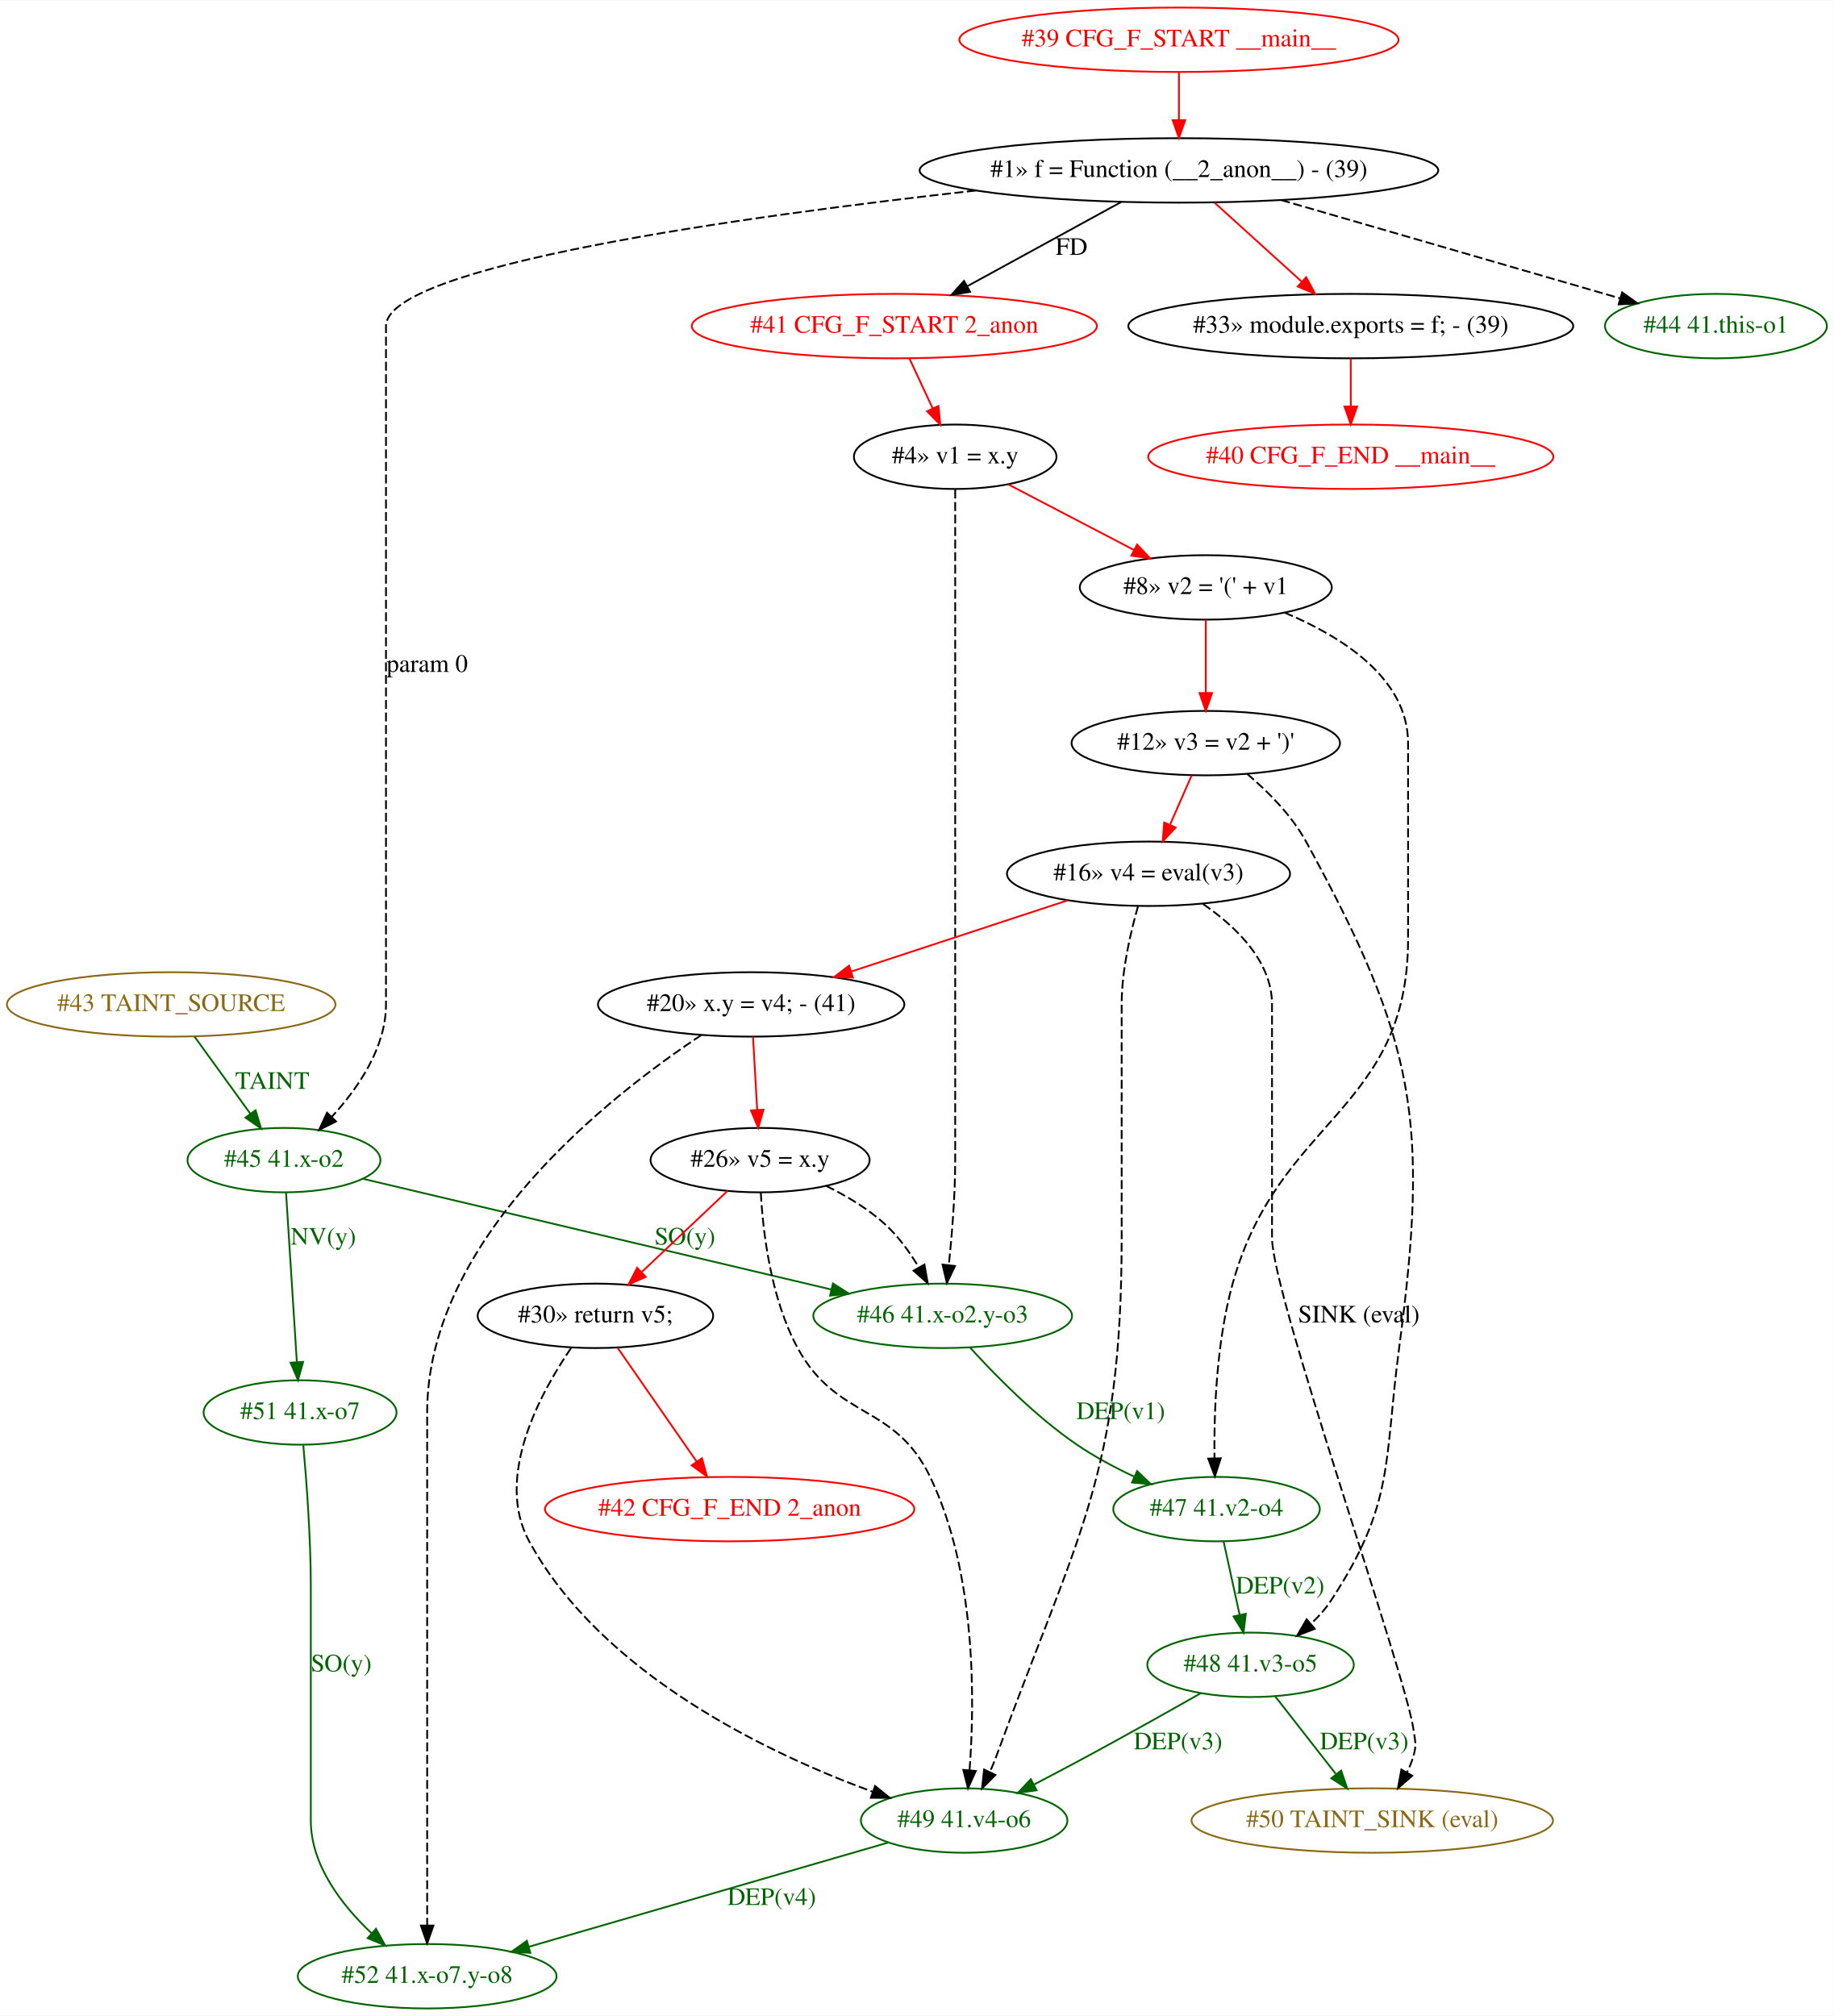
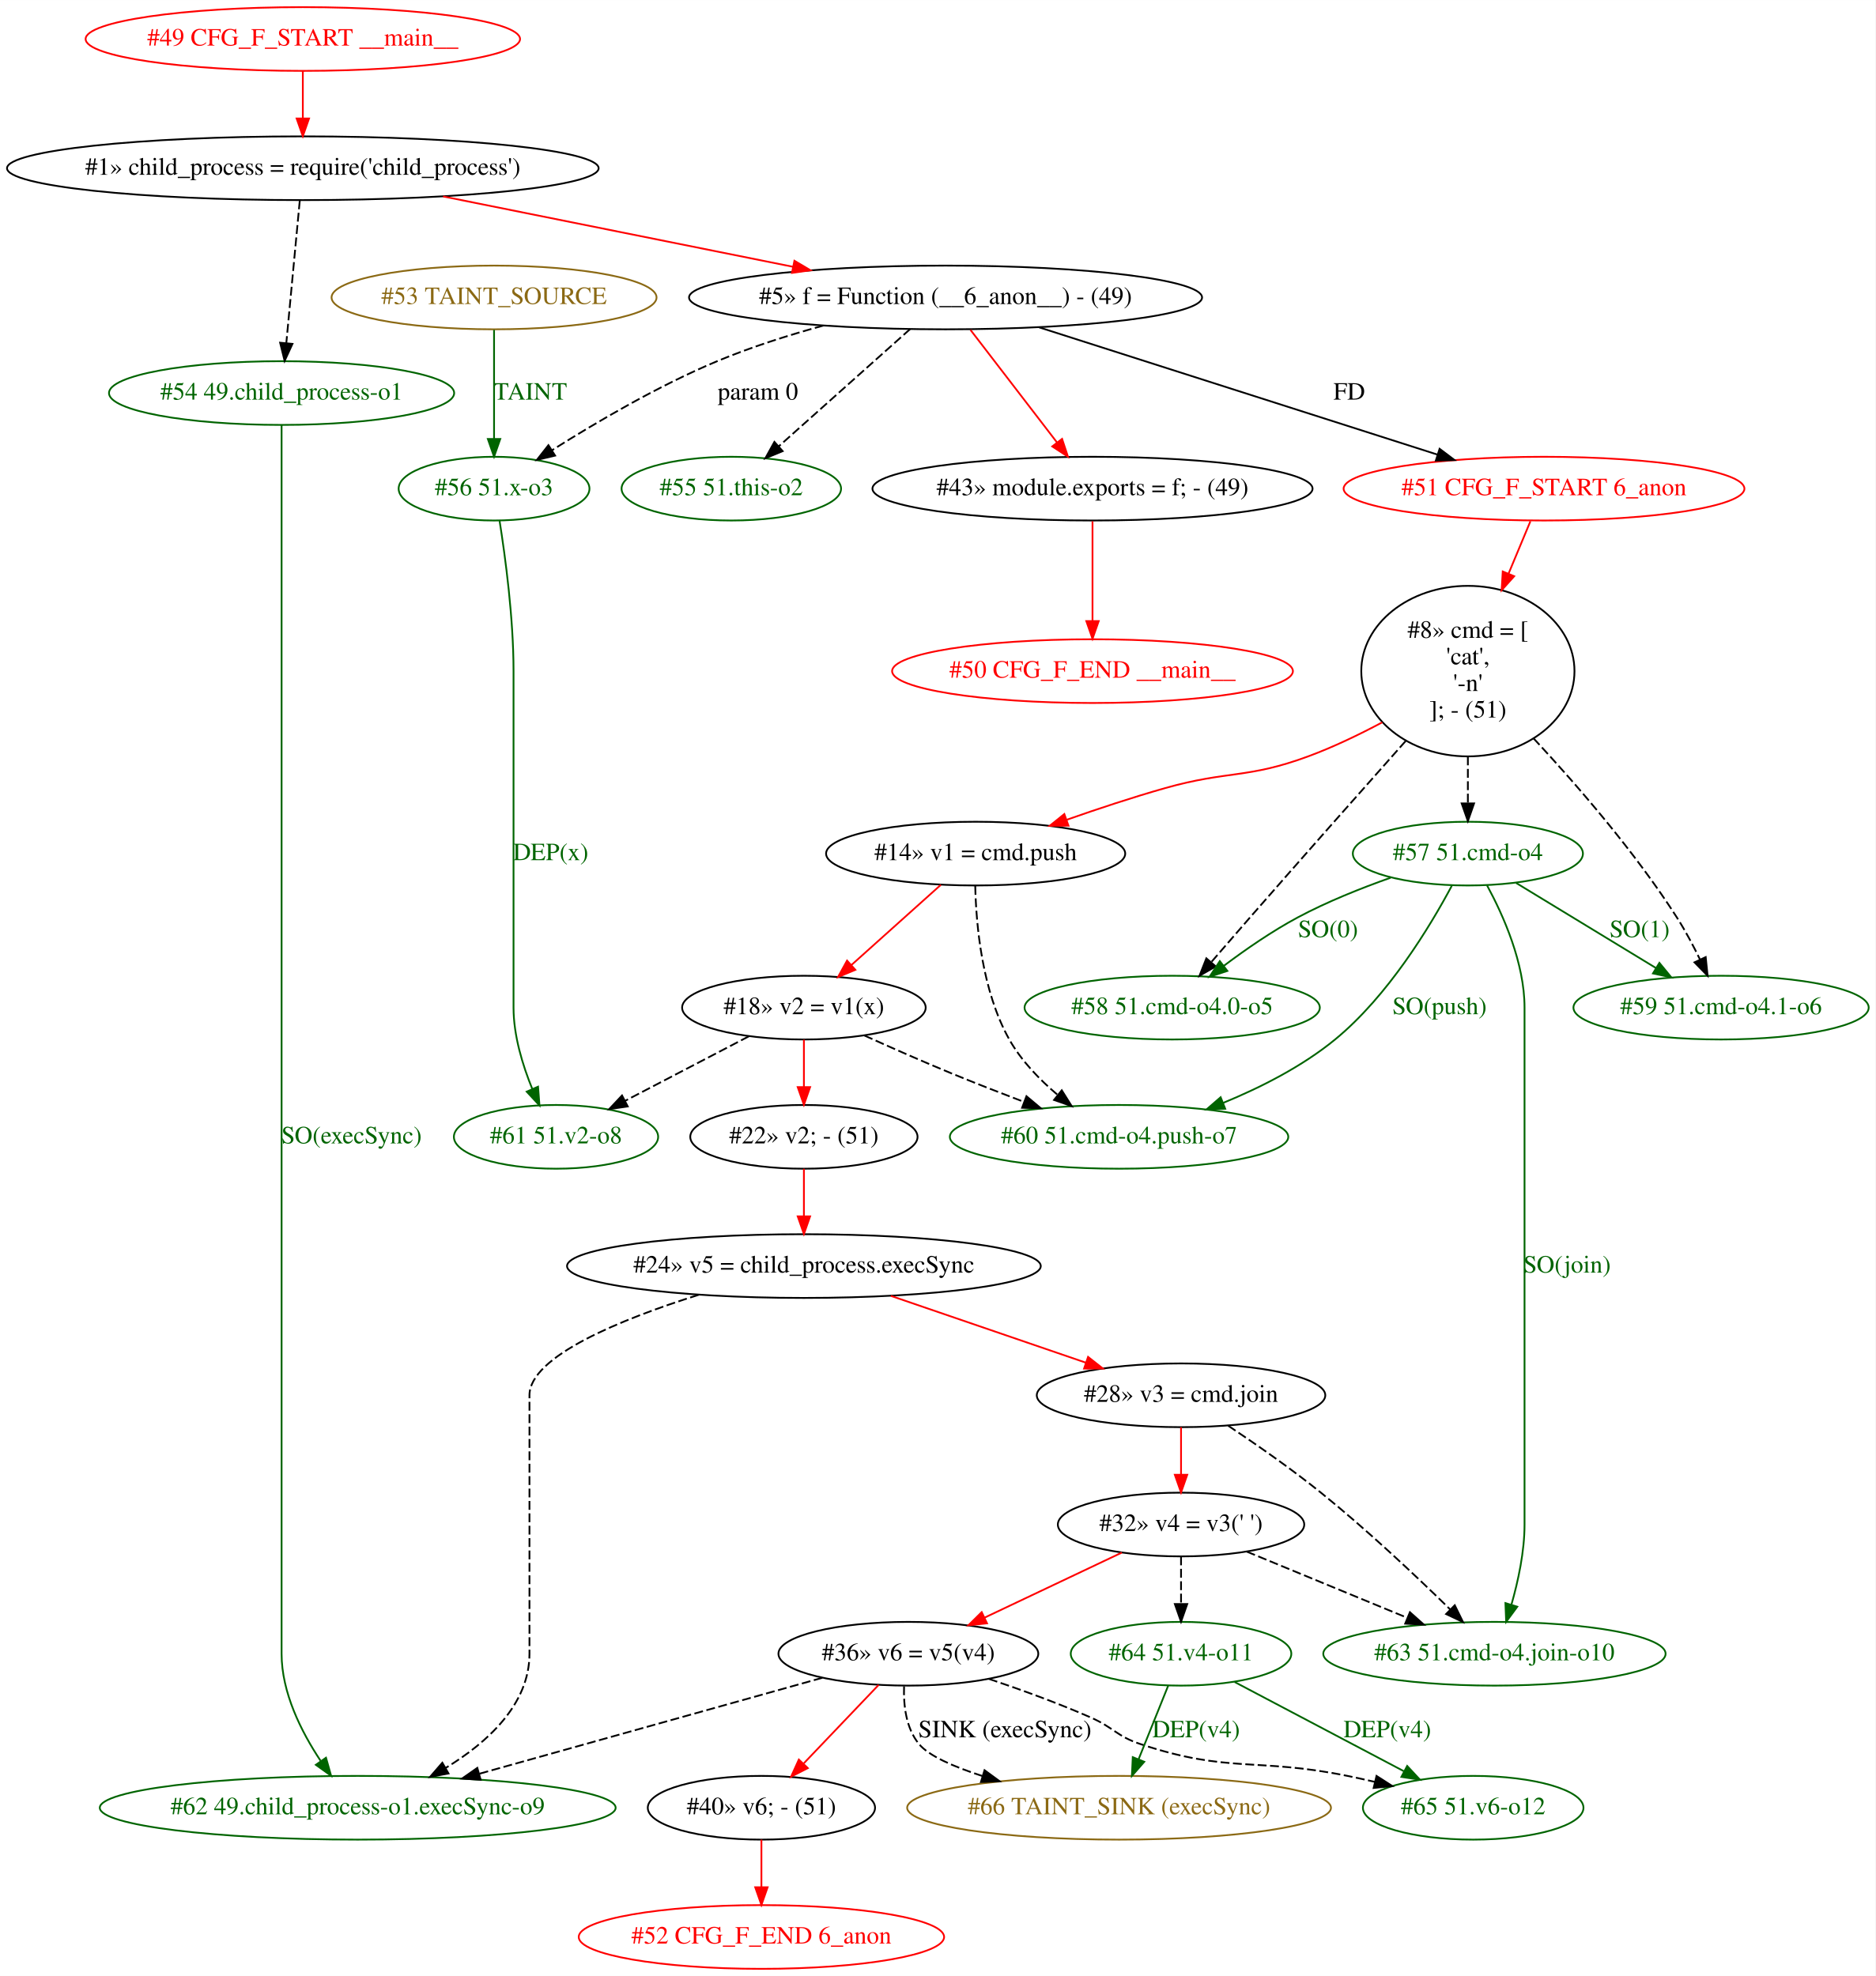
- <svg xmlns="http://www.w3.org/2000/svg" width="1024pt" height="1126pt" viewBox="0.00 0.00 1024.39 1126.00">
-   <g id="graph0" class="graph" transform="scale(1 1) rotate(0) translate(4 1122)">
-     <polygon fill="#ffffff" stroke="transparent" points="-4,4 -4,-1122 1020.386,-1122 1020.386,4 -4,4" />
+ <svg xmlns="http://www.w3.org/2000/svg" width="1059pt" height="1116pt" viewBox="0.00 0.00 1059.23 1116.17">
+   <g id="graph0" class="graph" transform="scale(1 1) rotate(0) translate(4 1112.167)">
+     <polygon fill="#ffffff" stroke="transparent" points="-4,4 -4,-1112.167 1055.228,-1112.167 1055.228,4 -4,4" />
    <g id="node1" class="node">
-       <ellipse fill="none" stroke="#ff0000" cx="654.642" cy="-1100" rx="122.678" ry="18" />
-       <text text-anchor="middle" x="654.642" y="-1096.3" font-family="Times,serif" font-size="14.00" fill="#ff0000">#39 CFG_F_START __main__</text>
+       <ellipse fill="none" stroke="#ff0000" cx="167.035" cy="-1090.167" rx="122.678" ry="18" />
+       <text text-anchor="middle" x="167.035" y="-1086.466" font-family="Times,serif" font-size="14.00" fill="#ff0000">#49 CFG_F_START __main__</text>
    </g>
    <g id="node2" class="node">
-       <ellipse fill="none" stroke="#000000" cx="654.642" cy="-1027" rx="144.874" ry="18" />
-       <text text-anchor="middle" x="654.642" y="-1023.3" font-family="Times,serif" font-size="14.00" fill="#000000">#1» f = Function (__2_anon__) - (39)</text>
+       <ellipse fill="none" stroke="#000000" cx="167.035" cy="-1017.167" rx="167.07" ry="18" />
+       <text text-anchor="middle" x="167.035" y="-1013.466" font-family="Times,serif" font-size="14.00" fill="#000000">#1» child_process = require('child_process')</text>
    </g>
    <g id="edge1" class="edge">
-       <path fill="none" stroke="#ff0000" d="M654.642,-1081.955C654.642,-1073.883 654.642,-1064.176 654.642,-1055.182" />
-       <polygon fill="#ff0000" stroke="#ff0000" points="658.142,-1055.09 654.642,-1045.09 651.142,-1055.09 658.142,-1055.09" />
+       <path fill="none" stroke="#ff0000" d="M167.035,-1072.122C167.035,-1064.049 167.035,-1054.343 167.035,-1045.348" />
+       <polygon fill="#ff0000" stroke="#ff0000" points="170.535,-1045.257 167.035,-1035.257 163.535,-1045.257 170.535,-1045.257" />
+     </g>
+     <g id="node7" class="node">
+       <ellipse fill="none" stroke="#000000" cx="530.035" cy="-944.167" rx="144.874" ry="18" />
+       <text text-anchor="middle" x="530.035" y="-940.466" font-family="Times,serif" font-size="14.00" fill="#000000">#5» f = Function (__6_anon__) - (49)</text>
+     </g>
+     <g id="edge4" class="edge">
+       <path fill="none" stroke="#ff0000" d="M246.249,-1001.237C304.642,-989.494 384.009,-973.533 443.963,-961.476" />
+       <polygon fill="#ff0000" stroke="#ff0000" points="444.675,-964.903 453.789,-959.5 443.295,-958.04 444.675,-964.903" />
+     </g>
+     <g id="node8" class="node">
+       <ellipse fill="none" stroke="#006400" cx="155.035" cy="-890.167" rx="97.483" ry="18" />
+       <text text-anchor="middle" x="155.035" y="-886.466" font-family="Times,serif" font-size="14.00" fill="#006400">#54 49.child_process-o1</text>
+     </g>
+     <g id="edge5" class="edge">
+       <path fill="none" stroke="#000000" stroke-dasharray="5,2" d="M165.316,-998.971C163.329,-977.94 160.035,-943.076 157.711,-918.49" />
+       <polygon fill="#000000" stroke="#000000" points="161.177,-917.955 156.751,-908.329 154.208,-918.614 161.177,-917.955" />
    </g>
    <g id="node3" class="node">
-       <ellipse fill="none" stroke="#ff0000" cx="495.642" cy="-940" rx="113.18" ry="18" />
-       <text text-anchor="middle" x="495.642" y="-936.3" font-family="Times,serif" font-size="14.00" fill="#ff0000">#41 CFG_F_START 2_anon</text>
-     </g>
-     <g id="edge4" class="edge">
-       <path fill="none" stroke="#000000" d="M622.466,-1009.394C597.708,-995.848 563.324,-977.034 536.602,-962.412" />
-       <polygon fill="#000000" stroke="#000000" points="537.951,-959.161 527.498,-957.431 534.591,-965.302 537.951,-959.161" />
-       <text text-anchor="middle" x="594.642" y="-979.8" font-family="Times,serif" font-size="14.00" fill="#000000">FD</text>
+       <ellipse fill="none" stroke="#ff0000" cx="868.035" cy="-836.167" rx="113.18" ry="18" />
+       <text text-anchor="middle" x="868.035" y="-832.466" font-family="Times,serif" font-size="14.00" fill="#ff0000">#51 CFG_F_START 6_anon</text>
+     </g>
+     <g id="node4" class="node">
+       <ellipse fill="none" stroke="#000000" cx="825.035" cy="-733.083" rx="60.208" ry="48.167" />
+       <text text-anchor="middle" x="825.035" y="-751.883" font-family="Times,serif" font-size="14.00" fill="#000000">#8» cmd = [</text>
+       <text text-anchor="middle" x="825.035" y="-736.883" font-family="Times,serif" font-size="14.00" fill="#000000">    'cat',</text>
+       <text text-anchor="middle" x="825.035" y="-721.883" font-family="Times,serif" font-size="14.00" fill="#000000">    '-n'</text>
+       <text text-anchor="middle" x="825.035" y="-706.883" font-family="Times,serif" font-size="14.00" fill="#000000">]; - (51)</text>
+     </g>
+     <g id="edge2" class="edge">
+       <path fill="none" stroke="#ff0000" d="M860.348,-817.737C856.835,-809.317 852.47,-798.851 848.019,-788.182" />
+       <polygon fill="#ff0000" stroke="#ff0000" points="851.185,-786.681 844.105,-778.799 844.725,-789.376 851.185,-786.681" />
+     </g>
+     <g id="node9" class="node">
+       <ellipse fill="none" stroke="#000000" cx="547.035" cy="-630" rx="84.485" ry="18" />
+       <text text-anchor="middle" x="547.035" y="-626.3" font-family="Times,serif" font-size="14.00" fill="#000000">#14» v1 = cmd.push</text>
+     </g>
+     <g id="edge6" class="edge">
+       <path fill="none" stroke="#ff0000" d="M776.644,-704.132C763.476,-697.121 748.99,-690.168 735.035,-685 700.452,-672.193 689.52,-677.042 654.035,-667 635.684,-661.806 615.872,-655.234 598.343,-649.075" />
+       <polygon fill="#ff0000" stroke="#ff0000" points="599.458,-645.757 588.864,-645.707 597.115,-652.353 599.458,-645.757" />
+     </g>
+     <g id="node10" class="node">
+       <ellipse fill="none" stroke="#006400" cx="825.035" cy="-630" rx="64.989" ry="18" />
+       <text text-anchor="middle" x="825.035" y="-626.3" font-family="Times,serif" font-size="14.00" fill="#006400">#57 51.cmd-o4</text>
+     </g>
+     <g id="edge7" class="edge">
+       <path fill="none" stroke="#000000" stroke-dasharray="5,2" d="M825.035,-684.862C825.035,-675.826 825.035,-666.654 825.035,-658.462" />
+       <polygon fill="#000000" stroke="#000000" points="828.535,-658.351 825.035,-648.351 821.535,-658.351 828.535,-658.351" />
+     </g>
+     <g id="node11" class="node">
+       <ellipse fill="none" stroke="#006400" cx="658.035" cy="-543" rx="83.386" ry="18" />
+       <text text-anchor="middle" x="658.035" y="-539.3" font-family="Times,serif" font-size="14.00" fill="#006400">#58 51.cmd-o4.0-o5</text>
+     </g>
+     <g id="edge8" class="edge">
+       <path fill="none" stroke="#000000" stroke-dasharray="5,2" d="M789.914,-693.63C765.24,-665.849 731.511,-627.745 702.035,-594 694.881,-585.809 687.117,-576.839 680.132,-568.737" />
+       <polygon fill="#000000" stroke="#000000" points="682.635,-566.279 673.457,-560.984 677.33,-570.846 682.635,-566.279" />
+     </g>
+     <g id="node12" class="node">
+       <ellipse fill="none" stroke="#006400" cx="968.035" cy="-543" rx="83.386" ry="18" />
+       <text text-anchor="middle" x="968.035" y="-539.3" font-family="Times,serif" font-size="14.00" fill="#006400">#59 51.cmd-o4.1-o6</text>
+     </g>
+     <g id="edge9" class="edge">
+       <path fill="none" stroke="#000000" stroke-dasharray="5,2" d="M862.111,-695.128C887.015,-668.337 919.463,-630.796 943.035,-594 947.8,-586.562 952.291,-578.085 956.117,-570.207" />
+       <polygon fill="#000000" stroke="#000000" points="959.355,-571.544 960.427,-561.004 953.016,-568.576 959.355,-571.544" />
+     </g>
+     <g id="node5" class="node">
+       <ellipse fill="none" stroke="#8b6914" cx="275.035" cy="-944.167" rx="91.784" ry="18" />
+       <text text-anchor="middle" x="275.035" y="-940.466" font-family="Times,serif" font-size="14.00" fill="#8b6914">#53 TAINT_SOURCE</text>
    </g>
    <g id="node6" class="node">
-       <ellipse fill="none" stroke="#006400" cx="154.642" cy="-474" rx="53.891" ry="18" />
-       <text text-anchor="middle" x="154.642" y="-470.3" font-family="Times,serif" font-size="14.00" fill="#006400">#45 41.x-o2</text>
-     </g>
-     <g id="edge7" class="edge">
-       <path fill="none" stroke="#000000" stroke-dasharray="5,2" d="M541.134,-1015.741C409.879,-1001.149 211.642,-973.556 211.642,-940 211.642,-940 211.642,-940 211.642,-561 211.642,-536.947 196.21,-514.371 181.405,-498.246" />
-       <polygon fill="#000000" stroke="#000000" points="183.731,-495.617 174.258,-490.871 178.703,-500.488 183.731,-495.617" />
-       <text text-anchor="middle" x="234.642" y="-746.8" font-family="Times,serif" font-size="14.00" fill="#000000">param 0</text>
-     </g>
-     <g id="node7" class="node">
-       <ellipse fill="none" stroke="#000000" cx="750.642" cy="-940" rx="124.278" ry="18" />
-       <text text-anchor="middle" x="750.642" y="-936.3" font-family="Times,serif" font-size="14.00" fill="#000000">#33» module.exports = f; - (39)</text>
-     </g>
-     <g id="edge5" class="edge">
-       <path fill="none" stroke="#ff0000" d="M674.533,-1008.973C688.563,-996.259 707.541,-979.06 723.035,-965.018" />
-       <polygon fill="#ff0000" stroke="#ff0000" points="725.716,-967.312 730.776,-958.003 721.016,-962.125 725.716,-967.312" />
-     </g>
-     <g id="node8" class="node">
-       <ellipse fill="none" stroke="#006400" cx="954.642" cy="-940" rx="61.99" ry="18" />
-       <text text-anchor="middle" x="954.642" y="-936.3" font-family="Times,serif" font-size="14.00" fill="#006400">#44 41.this-o1</text>
-     </g>
-     <g id="edge6" class="edge">
-       <path fill="none" stroke="#000000" stroke-dasharray="5,2" d="M711.776,-1010.431C766.35,-994.605 847.965,-970.936 901.257,-955.482" />
-       <polygon fill="#000000" stroke="#000000" points="902.236,-958.842 910.865,-952.695 900.286,-952.119 902.236,-958.842" />
-     </g>
-     <g id="node4" class="node">
-       <ellipse fill="none" stroke="#000000" cx="529.642" cy="-867" rx="56.59" ry="18" />
-       <text text-anchor="middle" x="529.642" y="-863.3" font-family="Times,serif" font-size="14.00" fill="#000000">#4» v1 = x.y</text>
-     </g>
-     <g id="edge2" class="edge">
-       <path fill="none" stroke="#ff0000" d="M504.046,-921.955C507.958,-913.557 512.693,-903.39 517.022,-894.096" />
-       <polygon fill="#ff0000" stroke="#ff0000" points="520.285,-895.38 521.334,-884.837 513.939,-892.425 520.285,-895.38" />
-     </g>
-     <g id="node9" class="node">
-       <ellipse fill="none" stroke="#000000" cx="669.642" cy="-794" rx="70.388" ry="18" />
-       <text text-anchor="middle" x="669.642" y="-790.3" font-family="Times,serif" font-size="14.00" fill="#000000">#8» v2 = '(' + v1</text>
-     </g>
-     <g id="edge8" class="edge">
-       <path fill="none" stroke="#ff0000" d="M559.332,-851.519C579.79,-840.851 607.217,-826.55 629.604,-814.877" />
-       <polygon fill="#ff0000" stroke="#ff0000" points="631.29,-817.945 638.539,-810.218 628.053,-811.738 631.29,-817.945" />
-     </g>
-     <g id="node10" class="node">
-       <ellipse fill="none" stroke="#006400" cx="522.642" cy="-387" rx="72.287" ry="18" />
-       <text text-anchor="middle" x="522.642" y="-383.3" font-family="Times,serif" font-size="14.00" fill="#006400">#46 41.x-o2.y-o3</text>
-     </g>
-     <g id="edge9" class="edge">
-       <path fill="none" stroke="#000000" stroke-dasharray="5,2" d="M529.642,-848.7C529.642,-833.935 529.642,-812.63 529.642,-794 529.642,-794 529.642,-794 529.642,-474 529.642,-454.485 527.87,-432.586 526.11,-415.641" />
-       <polygon fill="#000000" stroke="#000000" points="529.544,-414.854 524.973,-405.296 522.586,-415.619 529.544,-414.854" />
-     </g>
-     <g id="node5" class="node">
-       <ellipse fill="none" stroke="#8b6914" cx="91.642" cy="-561" rx="91.784" ry="18" />
-       <text text-anchor="middle" x="91.642" y="-557.3" font-family="Times,serif" font-size="14.00" fill="#8b6914">#43 TAINT_SOURCE</text>
+       <ellipse fill="none" stroke="#006400" cx="275.035" cy="-836.167" rx="53.891" ry="18" />
+       <text text-anchor="middle" x="275.035" y="-832.466" font-family="Times,serif" font-size="14.00" fill="#006400">#56 51.x-o3</text>
    </g>
    <g id="edge3" class="edge">
-       <path fill="none" stroke="#006400" d="M104.695,-542.973C113.709,-530.526 125.834,-513.782 135.88,-499.909" />
-       <polygon fill="#006400" stroke="#006400" points="138.79,-501.858 141.821,-491.706 133.121,-497.752 138.79,-501.858" />
-       <text text-anchor="middle" x="148.142" y="-513.8" font-family="Times,serif" font-size="14.00" fill="#006400">TAINT</text>
+       <path fill="none" stroke="#006400" d="M275.035,-925.846C275.035,-908.987 275.035,-883.732 275.035,-864.313" />
+       <polygon fill="#006400" stroke="#006400" points="278.535,-864.217 275.035,-854.217 271.535,-864.217 278.535,-864.217" />
+       <text text-anchor="middle" x="295.535" y="-886.466" font-family="Times,serif" font-size="14.00" fill="#006400">TAINT</text>
+     </g>
+     <g id="node13" class="node">
+       <ellipse fill="none" stroke="#006400" cx="310.035" cy="-470" rx="57.69" ry="18" />
+       <text text-anchor="middle" x="310.035" y="-466.3" font-family="Times,serif" font-size="14.00" fill="#006400">#61 51.v2-o8</text>
    </g>
    <g id="edge10" class="edge">
-       <path fill="none" stroke="#006400" d="M198.666,-463.592C263.714,-448.214 385.803,-419.351 460.113,-401.783" />
-       <polygon fill="#006400" stroke="#006400" points="461.343,-405.088 470.27,-399.381 459.733,-398.276 461.343,-405.088" />
-       <text text-anchor="middle" x="378.642" y="-426.8" font-family="Times,serif" font-size="14.00" fill="#006400">SO(y)</text>
-     </g>
-     <g id="node11" class="node">
-       <ellipse fill="none" stroke="#006400" cx="163.642" cy="-333" rx="53.891" ry="18" />
-       <text text-anchor="middle" x="163.642" y="-329.3" font-family="Times,serif" font-size="14.00" fill="#006400">#51 41.x-o7</text>
+       <path fill="none" stroke="#006400" d="M278.158,-817.981C281.41,-797.434 286.035,-762.96 286.035,-733.083 286.035,-733.083 286.035,-733.083 286.035,-543 286.035,-527.219 291.159,-510.436 296.672,-496.946" />
+       <polygon fill="#006400" stroke="#006400" points="299.886,-498.331 300.687,-487.767 293.473,-495.526 299.886,-498.331" />
+       <text text-anchor="middle" x="307.035" y="-626.3" font-family="Times,serif" font-size="14.00" fill="#006400">DEP(x)</text>
    </g>
    <g id="edge11" class="edge">
-       <path fill="none" stroke="#006400" d="M155.8,-455.855C157.332,-431.849 160.049,-389.286 161.848,-361.103" />
-       <polygon fill="#006400" stroke="#006400" points="165.344,-361.278 162.488,-351.075 158.358,-360.832 165.344,-361.278" />
-       <text text-anchor="middle" x="176.642" y="-426.8" font-family="Times,serif" font-size="14.00" fill="#006400">NV(y)</text>
-     </g>
-     <g id="node12" class="node">
-       <ellipse fill="none" stroke="#ff0000" cx="750.642" cy="-867" rx="113.18" ry="18" />
-       <text text-anchor="middle" x="750.642" y="-863.3" font-family="Times,serif" font-size="14.00" fill="#ff0000">#40 CFG_F_END __main__</text>
+       <path fill="none" stroke="#000000" d="M582.848,-927.292C643.864,-907.795 744.044,-875.785 807.976,-855.357" />
+       <polygon fill="#000000" stroke="#000000" points="809.064,-858.684 817.524,-852.306 806.934,-852.016 809.064,-858.684" />
+       <text text-anchor="middle" x="758.035" y="-886.466" font-family="Times,serif" font-size="14.00" fill="#000000">FD</text>
+     </g>
+     <g id="edge14" class="edge">
+       <path fill="none" stroke="#000000" stroke-dasharray="5,2" d="M461.013,-928.284C441.3,-922.847 420.023,-916.097 401.035,-908.167 367.906,-894.33 332.618,-873.588 307.84,-857.916" />
+       <polygon fill="#000000" stroke="#000000" points="309.519,-854.835 299.21,-852.394 305.746,-860.732 309.519,-854.835" />
+       <text text-anchor="middle" x="424.035" y="-886.466" font-family="Times,serif" font-size="14.00" fill="#000000">param 0</text>
+     </g>
+     <g id="node14" class="node">
+       <ellipse fill="none" stroke="#000000" cx="613.035" cy="-836.167" rx="124.278" ry="18" />
+       <text text-anchor="middle" x="613.035" y="-832.466" font-family="Times,serif" font-size="14.00" fill="#000000">#43» module.exports = f; - (49)</text>
    </g>
    <g id="edge12" class="edge">
-       <path fill="none" stroke="#ff0000" d="M750.642,-921.955C750.642,-913.883 750.642,-904.176 750.642,-895.182" />
-       <polygon fill="#ff0000" stroke="#ff0000" points="754.142,-895.09 750.642,-885.09 747.142,-895.09 754.142,-895.09" />
-     </g>
-     <g id="node13" class="node">
-       <ellipse fill="none" stroke="#000000" cx="669.642" cy="-707" rx="74.987" ry="18" />
-       <text text-anchor="middle" x="669.642" y="-703.3" font-family="Times,serif" font-size="14.00" fill="#000000">#12» v3 = v2 + ')'</text>
+       <path fill="none" stroke="#ff0000" d="M544.115,-925.846C557.551,-908.363 577.927,-881.849 593.043,-862.181" />
+       <polygon fill="#ff0000" stroke="#ff0000" points="595.845,-864.278 599.163,-854.217 590.295,-860.013 595.845,-864.278" />
+     </g>
+     <g id="node15" class="node">
+       <ellipse fill="none" stroke="#006400" cx="409.035" cy="-836.167" rx="61.99" ry="18" />
+       <text text-anchor="middle" x="409.035" y="-832.466" font-family="Times,serif" font-size="14.00" fill="#006400">#55 51.this-o2</text>
    </g>
    <g id="edge13" class="edge">
-       <path fill="none" stroke="#ff0000" d="M669.642,-775.973C669.642,-764.192 669.642,-748.561 669.642,-735.158" />
-       <polygon fill="#ff0000" stroke="#ff0000" points="673.142,-735.003 669.642,-725.003 666.142,-735.003 673.142,-735.003" />
-     </g>
-     <g id="node14" class="node">
-       <ellipse fill="none" stroke="#006400" cx="675.642" cy="-279" rx="57.69" ry="18" />
-       <text text-anchor="middle" x="675.642" y="-275.3" font-family="Times,serif" font-size="14.00" fill="#006400">#47 41.v2-o4</text>
-     </g>
-     <g id="edge14" class="edge">
-       <path fill="none" stroke="#000000" stroke-dasharray="5,2" d="M713.654,-779.909C745.383,-766.679 782.642,-743.396 782.642,-707 782.642,-707 782.642,-707 782.642,-597.5 782.642,-501.496 710.351,-497.498 684.642,-405 675.598,-372.46 674.178,-333.473 674.482,-307.571" />
-       <polygon fill="#000000" stroke="#000000" points="677.987,-307.401 674.701,-297.329 670.988,-307.252 677.987,-307.401" />
+       <path fill="none" stroke="#000000" stroke-dasharray="5,2" d="M510.055,-926.332C489.76,-908.218 458.206,-880.055 435.769,-860.028" />
+       <polygon fill="#000000" stroke="#000000" points="438.037,-857.361 428.246,-853.313 433.375,-862.583 438.037,-857.361" />
+     </g>
+     <g id="node16" class="node">
+       <ellipse fill="none" stroke="#006400" cx="198.035" cy="-91" rx="145.674" ry="18" />
+       <text text-anchor="middle" x="198.035" y="-87.3" font-family="Times,serif" font-size="14.00" fill="#006400">#62 49.child_process-o1.execSync-o9</text>
    </g>
    <g id="edge15" class="edge">
-       <path fill="none" stroke="#006400" d="M537.938,-369.279C552.203,-353.538 574.68,-330.665 597.642,-315 607.457,-308.304 618.716,-302.289 629.571,-297.18" />
-       <polygon fill="#006400" stroke="#006400" points="631.294,-300.243 638.96,-292.929 628.406,-293.866 631.294,-300.243" />
-       <text text-anchor="middle" x="622.142" y="-329.3" font-family="Times,serif" font-size="14.00" fill="#006400">DEP(v1)</text>
-     </g>
-     <g id="node15" class="node">
-       <ellipse fill="none" stroke="#006400" cx="234.642" cy="-18" rx="72.287" ry="18" />
-       <text text-anchor="middle" x="234.642" y="-14.3" font-family="Times,serif" font-size="14.00" fill="#006400">#52 41.x-o7.y-o8</text>
+       <path fill="none" stroke="#006400" d="M155.035,-872.137C155.035,-853.872 155.035,-824.805 155.035,-799.667 155.035,-799.667 155.035,-799.667 155.035,-178 155.035,-156.108 166.113,-134.026 177.023,-117.587" />
+       <polygon fill="#006400" stroke="#006400" points="180.119,-119.268 182.996,-109.071 174.388,-115.248 180.119,-119.268" />
+       <text text-anchor="middle" x="194.535" y="-466.3" font-family="Times,serif" font-size="14.00" fill="#006400">SO(execSync)</text>
+     </g>
+     <g id="node17" class="node">
+       <ellipse fill="none" stroke="#000000" cx="450.035" cy="-543" rx="68.788" ry="18" />
+       <text text-anchor="middle" x="450.035" y="-539.3" font-family="Times,serif" font-size="14.00" fill="#000000">#18» v2 = v1(x)</text>
    </g>
    <g id="edge16" class="edge">
-       <path fill="none" stroke="#006400" d="M165.442,-314.691C167.209,-295.112 169.642,-263.143 169.642,-235.5 169.642,-235.5 169.642,-235.5 169.642,-105 169.642,-80.148 186.874,-57.823 203.594,-42.012" />
-       <polygon fill="#006400" stroke="#006400" points="206.062,-44.499 211.175,-35.22 201.392,-39.285 206.062,-44.499" />
-       <text text-anchor="middle" x="186.642" y="-188.3" font-family="Times,serif" font-size="14.00" fill="#006400">SO(y)</text>
-     </g>
-     <g id="node16" class="node">
-       <ellipse fill="none" stroke="#000000" cx="637.642" cy="-634" rx="79.087" ry="18" />
-       <text text-anchor="middle" x="637.642" y="-630.3" font-family="Times,serif" font-size="14.00" fill="#000000">#16» v4 = eval(v3)</text>
+       <path fill="none" stroke="#ff0000" d="M527.406,-612.394C512.848,-599.337 492.834,-581.387 476.809,-567.014" />
+       <polygon fill="#ff0000" stroke="#ff0000" points="479.086,-564.354 469.304,-560.283 474.412,-569.565 479.086,-564.354" />
+     </g>
+     <g id="node18" class="node">
+       <ellipse fill="none" stroke="#006400" cx="628.035" cy="-470" rx="95.583" ry="18" />
+       <text text-anchor="middle" x="628.035" y="-466.3" font-family="Times,serif" font-size="14.00" fill="#006400">#60 51.cmd-o4.push-o7</text>
    </g>
    <g id="edge17" class="edge">
-       <path fill="none" stroke="#ff0000" d="M661.732,-688.955C658.078,-680.62 653.66,-670.542 649.611,-661.304" />
-       <polygon fill="#ff0000" stroke="#ff0000" points="652.792,-659.844 645.572,-652.09 646.381,-662.654 652.792,-659.844" />
-     </g>
-     <g id="node17" class="node">
-       <ellipse fill="none" stroke="#006400" cx="694.642" cy="-192" rx="57.69" ry="18" />
-       <text text-anchor="middle" x="694.642" y="-188.3" font-family="Times,serif" font-size="14.00" fill="#006400">#48 41.v3-o5</text>
+       <path fill="none" stroke="#000000" stroke-dasharray="5,2" d="M546.803,-611.707C547.289,-589.748 550.604,-552.453 566.035,-525 572.777,-513.006 583.133,-502.298 593.463,-493.589" />
+       <polygon fill="#000000" stroke="#000000" points="595.668,-496.307 601.296,-487.331 591.299,-490.838 595.668,-496.307" />
    </g>
    <g id="edge18" class="edge">
-       <path fill="none" stroke="#000000" stroke-dasharray="5,2" d="M692.763,-689.794C704.35,-679.973 717.592,-666.702 725.642,-652 787.059,-539.83 794.426,-495.777 777.642,-369 769.124,-304.659 775.191,-282.301 739.642,-228 736.559,-223.292 732.659,-218.914 728.449,-214.95" />
-       <polygon fill="#000000" stroke="#000000" points="730.521,-212.116 720.646,-208.277 725.971,-217.436 730.521,-212.116" />
+       <path fill="none" stroke="#006400" d="M781.441,-616.396C764.63,-610.449 745.519,-602.81 729.035,-594 714.571,-586.269 699.667,-575.978 687.272,-566.665" />
+       <polygon fill="#006400" stroke="#006400" points="689.192,-563.727 679.127,-560.417 684.931,-569.281 689.192,-563.727" />
+       <text text-anchor="middle" x="746.035" y="-582.8" font-family="Times,serif" font-size="14.00" fill="#006400">SO(0)</text>
    </g>
    <g id="edge19" class="edge">
-       <path fill="none" stroke="#006400" d="M679.579,-260.974C682.152,-249.192 685.565,-233.561 688.492,-220.158" />
-       <polygon fill="#006400" stroke="#006400" points="691.996,-220.52 690.71,-210.003 685.157,-219.026 691.996,-220.52" />
-       <text text-anchor="middle" x="711.142" y="-231.8" font-family="Times,serif" font-size="14.00" fill="#006400">DEP(v2)</text>
-     </g>
-     <g id="node18" class="node">
-       <ellipse fill="none" stroke="#000000" cx="415.642" cy="-561" rx="85.585" ry="18" />
-       <text text-anchor="middle" x="415.642" y="-557.3" font-family="Times,serif" font-size="14.00" fill="#000000">#20» x.y = v4; - (41)</text>
+       <path fill="none" stroke="#006400" d="M852.269,-613.431C874.642,-599.819 906.549,-580.407 931.202,-565.409" />
+       <polygon fill="#006400" stroke="#006400" points="933.202,-568.289 939.926,-560.102 929.563,-562.309 933.202,-568.289" />
+       <text text-anchor="middle" x="922.035" y="-582.8" font-family="Times,serif" font-size="14.00" fill="#006400">SO(1)</text>
    </g>
    <g id="edge20" class="edge">
-       <path fill="none" stroke="#ff0000" d="M592.449,-619.139C557.536,-607.659 509.029,-591.708 471.652,-579.418" />
-       <polygon fill="#ff0000" stroke="#ff0000" points="472.509,-576.015 461.916,-576.216 470.323,-582.665 472.509,-576.015" />
+       <path fill="none" stroke="#006400" d="M815.945,-611.797C803.715,-588.89 779.998,-549.581 750.035,-525 731.494,-509.789 708.069,-497.902 686.714,-489.133" />
+       <polygon fill="#006400" stroke="#006400" points="687.978,-485.869 677.392,-485.443 685.402,-492.378 687.978,-485.869" />
+       <text text-anchor="middle" x="809.035" y="-539.3" font-family="Times,serif" font-size="14.00" fill="#006400">SO(push)</text>
    </g>
    <g id="node19" class="node">
-       <ellipse fill="none" stroke="#006400" cx="534.642" cy="-105" rx="57.69" ry="18" />
-       <text text-anchor="middle" x="534.642" y="-101.3" font-family="Times,serif" font-size="14.00" fill="#006400">#49 41.v4-o6</text>
+       <ellipse fill="none" stroke="#006400" cx="840.035" cy="-178" rx="96.683" ry="18" />
+       <text text-anchor="middle" x="840.035" y="-174.3" font-family="Times,serif" font-size="14.00" fill="#006400">#63 51.cmd-o4.join-o10</text>
    </g>
    <g id="edge21" class="edge">
-       <path fill="none" stroke="#000000" stroke-dasharray="5,2" d="M631.799,-615.911C627.588,-601.266 622.642,-580.019 622.642,-561 622.642,-561 622.642,-561 622.642,-430.5 622.642,-298.125 598.088,-265.329 552.642,-141 551.573,-138.075 550.331,-135.078 549.008,-132.122" />
-       <polygon fill="#000000" stroke="#000000" points="552.096,-130.468 544.621,-122.96 545.783,-133.491 552.096,-130.468" />
+       <path fill="none" stroke="#006400" d="M835.869,-612.038C845.152,-594.92 857.035,-568.106 857.035,-543 857.035,-543 857.035,-543 857.035,-251 857.035,-235.757 853.476,-219.179 849.614,-205.679" />
+       <polygon fill="#006400" stroke="#006400" points="852.933,-204.565 846.657,-196.029 846.241,-206.616 852.933,-204.565" />
+       <text text-anchor="middle" x="881.035" y="-393.3" font-family="Times,serif" font-size="14.00" fill="#006400">SO(join)</text>
    </g>
    <g id="node20" class="node">
-       <ellipse fill="none" stroke="#8b6914" cx="762.642" cy="-105" rx="100.983" ry="18" />
-       <text text-anchor="middle" x="762.642" y="-101.3" font-family="Times,serif" font-size="14.00" fill="#8b6914">#50 TAINT_SINK (eval)</text>
+       <ellipse fill="none" stroke="#ff0000" cx="613.035" cy="-733.083" rx="113.18" ry="18" />
+       <text text-anchor="middle" x="613.035" y="-729.383" font-family="Times,serif" font-size="14.00" fill="#ff0000">#50 CFG_F_END __main__</text>
    </g>
    <g id="edge22" class="edge">
-       <path fill="none" stroke="#000000" stroke-dasharray="5,2" d="M668.107,-617.108C686.591,-604.399 706.642,-585.066 706.642,-561 706.642,-561 706.642,-561 706.642,-430.5 706.642,-398.762 781.21,-187.427 785.642,-156 786.573,-149.399 787.511,-147.399 785.642,-141 784.755,-137.965 783.526,-134.944 782.093,-132.014" />
-       <polygon fill="#000000" stroke="#000000" points="784.986,-130.022 776.992,-123.069 778.906,-133.489 784.986,-130.022" />
-       <text text-anchor="middle" x="755.142" y="-383.3" font-family="Times,serif" font-size="14.00" fill="#000000">SINK (eval)</text>
+       <path fill="none" stroke="#ff0000" d="M613.035,-817.737C613.035,-802.126 613.035,-779.486 613.035,-761.546" />
+       <polygon fill="#ff0000" stroke="#ff0000" points="616.535,-761.353 613.035,-751.353 609.535,-761.353 616.535,-761.353" />
+     </g>
+     <g id="edge24" class="edge">
+       <path fill="none" stroke="#000000" stroke-dasharray="5,2" d="M418.965,-526.799C398.382,-516.067 371.216,-501.901 349.162,-490.402" />
+       <polygon fill="#000000" stroke="#000000" points="350.543,-487.175 340.058,-485.655 347.307,-493.382 350.543,-487.175" />
+     </g>
+     <g id="edge25" class="edge">
+       <path fill="none" stroke="#000000" stroke-dasharray="5,2" d="M484.17,-527.256C499.089,-520.513 516.843,-512.671 533.035,-506 546.289,-500.54 560.703,-494.918 574.203,-489.788" />
+       <polygon fill="#000000" stroke="#000000" points="575.724,-492.955 583.843,-486.148 573.251,-486.406 575.724,-492.955" />
+     </g>
+     <g id="node21" class="node">
+       <ellipse fill="none" stroke="#000000" cx="450.035" cy="-470" rx="64.189" ry="18" />
+       <text text-anchor="middle" x="450.035" y="-466.3" font-family="Times,serif" font-size="14.00" fill="#000000">#22» v2; - (51)</text>
    </g>
    <g id="edge23" class="edge">
-       <path fill="none" stroke="#006400" d="M666.882,-176.159C648.919,-165.978 624.987,-152.546 603.642,-141 594.005,-135.787 583.551,-130.265 573.764,-125.152" />
-       <polygon fill="#006400" stroke="#006400" points="575.119,-121.912 564.633,-120.399 571.887,-128.121 575.119,-121.912" />
-       <text text-anchor="middle" x="654.142" y="-144.8" font-family="Times,serif" font-size="14.00" fill="#006400">DEP(v3)</text>
-     </g>
-     <g id="edge24" class="edge">
-       <path fill="none" stroke="#006400" d="M708.403,-174.394C718.108,-161.977 731.274,-145.133 742.203,-131.15" />
-       <polygon fill="#006400" stroke="#006400" points="745.268,-132.912 748.668,-122.878 739.752,-128.602 745.268,-132.912" />
-       <text text-anchor="middle" x="758.142" y="-144.8" font-family="Times,serif" font-size="14.00" fill="#006400">DEP(v3)</text>
+       <path fill="none" stroke="#ff0000" d="M450.035,-524.955C450.035,-516.883 450.035,-507.176 450.035,-498.182" />
+       <polygon fill="#ff0000" stroke="#ff0000" points="453.535,-498.09 450.035,-488.09 446.535,-498.09 453.535,-498.09" />
+     </g>
+     <g id="node22" class="node">
+       <ellipse fill="none" stroke="#000000" cx="450.035" cy="-397" rx="133.776" ry="18" />
+       <text text-anchor="middle" x="450.035" y="-393.3" font-family="Times,serif" font-size="14.00" fill="#000000">#24» v5 = child_process.execSync</text>
    </g>
    <g id="edge26" class="edge">
-       <path fill="none" stroke="#000000" stroke-dasharray="5,2" d="M387.757,-543.832C336.985,-510.183 234.642,-430.289 234.642,-333 234.642,-333 234.642,-333 234.642,-105 234.642,-85.547 234.642,-63.648 234.642,-46.688" />
-       <polygon fill="#000000" stroke="#000000" points="238.142,-46.331 234.642,-36.331 231.142,-46.331 238.142,-46.331" />
-     </g>
-     <g id="node21" class="node">
-       <ellipse fill="none" stroke="#000000" cx="420.642" cy="-474" rx="61.189" ry="18" />
-       <text text-anchor="middle" x="420.642" y="-470.3" font-family="Times,serif" font-size="14.00" fill="#000000">#26» v5 = x.y</text>
-     </g>
-     <g id="edge25" class="edge">
-       <path fill="none" stroke="#ff0000" d="M416.678,-542.973C417.355,-531.192 418.253,-515.561 419.024,-502.158" />
-       <polygon fill="#ff0000" stroke="#ff0000" points="422.528,-502.188 419.607,-492.003 415.539,-501.786 422.528,-502.188" />
+       <path fill="none" stroke="#ff0000" d="M450.035,-451.955C450.035,-443.883 450.035,-434.176 450.035,-425.182" />
+       <polygon fill="#ff0000" stroke="#ff0000" points="453.535,-425.09 450.035,-415.09 446.535,-425.09 453.535,-425.09" />
+     </g>
+     <g id="edge28" class="edge">
+       <path fill="none" stroke="#000000" stroke-dasharray="5,2" d="M390.551,-380.738C346.841,-366.971 295.035,-346.011 295.035,-324 295.035,-324 295.035,-324 295.035,-178 295.035,-149.492 271.528,-127.968 247.659,-113.461" />
+       <polygon fill="#000000" stroke="#000000" points="249.307,-110.371 238.891,-108.434 245.825,-116.444 249.307,-110.371" />
+     </g>
+     <g id="node23" class="node">
+       <ellipse fill="none" stroke="#000000" cx="663.035" cy="-324" rx="81.486" ry="18" />
+       <text text-anchor="middle" x="663.035" y="-320.3" font-family="Times,serif" font-size="14.00" fill="#000000">#28» v3 = cmd.join</text>
    </g>
    <g id="edge27" class="edge">
-       <path fill="none" stroke="#006400" d="M492.296,-92.719C439.773,-77.488 350.033,-51.463 291.538,-34.5" />
-       <polygon fill="#006400" stroke="#006400" points="292.292,-31.074 281.713,-31.651 290.342,-37.797 292.292,-31.074" />
-       <text text-anchor="middle" x="427.142" y="-57.8" font-family="Times,serif" font-size="14.00" fill="#006400">DEP(v4)</text>
+       <path fill="none" stroke="#ff0000" d="M499.169,-380.161C532.045,-368.894 575.315,-354.064 609.136,-342.473" />
+       <polygon fill="#ff0000" stroke="#ff0000" points="610.531,-345.694 618.856,-339.141 608.261,-339.072 610.531,-345.694" />
+     </g>
+     <g id="edge30" class="edge">
+       <path fill="none" stroke="#000000" stroke-dasharray="5,2" d="M689.678,-306.809C705.32,-296.387 725.249,-282.527 742.035,-269 768.05,-248.037 795.783,-221.888 815.083,-203.007" />
+       <polygon fill="#000000" stroke="#000000" points="817.629,-205.412 822.299,-195.901 812.718,-200.424 817.629,-205.412" />
+     </g>
+     <g id="node24" class="node">
+       <ellipse fill="none" stroke="#000000" cx="663.035" cy="-251" rx="69.588" ry="18" />
+       <text text-anchor="middle" x="663.035" y="-247.3" font-family="Times,serif" font-size="14.00" fill="#000000">#32» v4 = v3(' ')</text>
    </g>
    <g id="edge29" class="edge">
-       <path fill="none" stroke="#000000" stroke-dasharray="5,2" d="M457.53,-459.611C468.973,-454.001 481.079,-446.78 490.642,-438 497.993,-431.251 504.311,-422.443 509.345,-414.05" />
-       <polygon fill="#000000" stroke="#000000" points="512.456,-415.658 514.291,-405.224 506.35,-412.236 512.456,-415.658" />
-     </g>
-     <g id="edge30" class="edge">
-       <path fill="none" stroke="#000000" stroke-dasharray="5,2" d="M421.046,-455.811C422.234,-433.955 426.539,-396.761 441.642,-369 463.571,-328.691 495.729,-338.342 515.642,-297 541.417,-243.486 540.601,-171.984 537.664,-133.091" />
-       <polygon fill="#000000" stroke="#000000" points="541.143,-132.692 536.8,-123.028 534.169,-133.291 541.143,-132.692" />
-     </g>
-     <g id="node22" class="node">
-       <ellipse fill="none" stroke="#000000" cx="328.642" cy="-387" rx="65.789" ry="18" />
-       <text text-anchor="middle" x="328.642" y="-383.3" font-family="Times,serif" font-size="14.00" fill="#000000">#30» return v5;</text>
-     </g>
-     <g id="edge28" class="edge">
-       <path fill="none" stroke="#ff0000" d="M402.466,-456.812C388.82,-443.908 369.942,-426.056 354.692,-411.635" />
-       <polygon fill="#ff0000" stroke="#ff0000" points="356.766,-408.778 347.095,-404.45 351.956,-413.864 356.766,-408.778" />
+       <path fill="none" stroke="#ff0000" d="M663.035,-305.955C663.035,-297.883 663.035,-288.176 663.035,-279.182" />
+       <polygon fill="#ff0000" stroke="#ff0000" points="666.535,-279.09 663.035,-269.09 659.535,-279.09 666.535,-279.09" />
+     </g>
+     <g id="edge33" class="edge">
+       <path fill="none" stroke="#000000" stroke-dasharray="5,2" d="M700.14,-235.697C726.461,-224.841 762.064,-210.158 790.765,-198.321" />
+       <polygon fill="#000000" stroke="#000000" points="792.3,-201.473 800.21,-194.425 789.631,-195.002 792.3,-201.473" />
+     </g>
+     <g id="node25" class="node">
+       <ellipse fill="none" stroke="#000000" cx="509.035" cy="-178" rx="73.387" ry="18" />
+       <text text-anchor="middle" x="509.035" y="-174.3" font-family="Times,serif" font-size="14.00" fill="#000000">#36» v6 = v5(v4)</text>
+     </g>
+     <g id="edge31" class="edge">
+       <path fill="none" stroke="#ff0000" d="M629.62,-235.16C606.872,-224.377 576.557,-210.007 552.013,-198.373" />
+       <polygon fill="#ff0000" stroke="#ff0000" points="553.453,-195.182 542.918,-194.061 550.455,-201.507 553.453,-195.182" />
+     </g>
+     <g id="node26" class="node">
+       <ellipse fill="none" stroke="#006400" cx="663.035" cy="-178" rx="62.289" ry="18" />
+       <text text-anchor="middle" x="663.035" y="-174.3" font-family="Times,serif" font-size="14.00" fill="#006400">#64 51.v4-o11</text>
    </g>
    <g id="edge32" class="edge">
-       <path fill="none" stroke="#000000" stroke-dasharray="5,2" d="M315.011,-368.955C297.673,-343.618 272.185,-296.613 291.642,-261 332.285,-186.611 425.249,-142.433 483.687,-121.011" />
-       <polygon fill="#000000" stroke="#000000" points="484.872,-124.304 493.111,-117.643 482.517,-117.713 484.872,-124.304" />
-     </g>
-     <g id="node23" class="node">
-       <ellipse fill="none" stroke="#ff0000" cx="403.642" cy="-279" rx="103.182" ry="18" />
-       <text text-anchor="middle" x="403.642" y="-275.3" font-family="Times,serif" font-size="14.00" fill="#ff0000">#42 CFG_F_END 2_anon</text>
-     </g>
-     <g id="edge31" class="edge">
-       <path fill="none" stroke="#ff0000" d="M341.027,-369.166C353.059,-351.839 371.476,-325.318 385.226,-305.519" />
-       <polygon fill="#ff0000" stroke="#ff0000" points="388.159,-307.432 390.988,-297.221 382.409,-303.439 388.159,-307.432" />
+       <path fill="none" stroke="#000000" stroke-dasharray="5,2" d="M663.035,-232.955C663.035,-224.883 663.035,-215.176 663.035,-206.182" />
+       <polygon fill="#000000" stroke="#000000" points="666.535,-206.09 663.035,-196.09 659.535,-206.09 666.535,-206.09" />
+     </g>
+     <g id="edge36" class="edge">
+       <path fill="none" stroke="#000000" stroke-dasharray="5,2" d="M460.441,-164.406C408.44,-149.859 325.523,-126.664 266.83,-110.245" />
+       <polygon fill="#000000" stroke="#000000" points="267.471,-106.79 256.897,-107.466 265.585,-113.531 267.471,-106.79" />
+     </g>
+     <g id="node27" class="node">
+       <ellipse fill="none" stroke="#000000" cx="426.035" cy="-91" rx="64.189" ry="18" />
+       <text text-anchor="middle" x="426.035" y="-87.3" font-family="Times,serif" font-size="14.00" fill="#000000">#40» v6; - (51)</text>
+     </g>
+     <g id="edge34" class="edge">
+       <path fill="none" stroke="#ff0000" d="M492.239,-160.394C480.089,-147.659 463.497,-130.267 449.963,-116.081" />
+       <polygon fill="#ff0000" stroke="#ff0000" points="452.242,-113.399 442.807,-108.58 447.177,-118.231 452.242,-113.399" />
+     </g>
+     <g id="node28" class="node">
+       <ellipse fill="none" stroke="#006400" cx="828.035" cy="-91" rx="62.289" ry="18" />
+       <text text-anchor="middle" x="828.035" y="-87.3" font-family="Times,serif" font-size="14.00" fill="#006400">#65 51.v6-o12</text>
+     </g>
+     <g id="edge35" class="edge">
+       <path fill="none" stroke="#000000" stroke-dasharray="5,2" d="M554.492,-163.811C572.637,-157.71 593.566,-150.116 612.035,-142 624.96,-136.321 626.644,-131.471 640.035,-127 689.939,-110.339 705.477,-119.477 757.035,-109 762.047,-107.982 767.237,-106.839 772.424,-105.636" />
+       <polygon fill="#000000" stroke="#000000" points="773.437,-108.993 782.351,-103.266 771.812,-102.184 773.437,-108.993" />
+     </g>
+     <g id="node29" class="node">
+       <ellipse fill="none" stroke="#8b6914" cx="628.035" cy="-91" rx="119.679" ry="18" />
+       <text text-anchor="middle" x="628.035" y="-87.3" font-family="Times,serif" font-size="14.00" fill="#8b6914">#66 TAINT_SINK (execSync)</text>
+     </g>
+     <g id="edge37" class="edge">
+       <path fill="none" stroke="#000000" stroke-dasharray="5,2" d="M506.605,-159.595C506.228,-148.952 507.66,-135.94 515.035,-127 520.511,-120.361 534.46,-114.22 550.764,-108.958" />
+       <polygon fill="#000000" stroke="#000000" points="552.044,-112.227 560.59,-105.965 550.004,-105.531 552.044,-112.227" />
+       <text text-anchor="middle" x="563.535" y="-130.8" font-family="Times,serif" font-size="14.00" fill="#000000">SINK (execSync)</text>
+     </g>
+     <g id="edge38" class="edge">
+       <path fill="none" stroke="#006400" d="M693.299,-162.043C720.163,-147.878 759.58,-127.095 788.847,-111.663" />
+       <polygon fill="#006400" stroke="#006400" points="790.75,-114.616 797.963,-106.856 787.485,-108.424 790.75,-114.616" />
+       <text text-anchor="middle" x="779.535" y="-130.8" font-family="Times,serif" font-size="14.00" fill="#006400">DEP(v4)</text>
+     </g>
+     <g id="edge39" class="edge">
+       <path fill="none" stroke="#006400" d="M655.783,-159.974C650.949,-147.958 644.505,-131.94 639.044,-118.365" />
+       <polygon fill="#006400" stroke="#006400" points="642.257,-116.974 635.278,-109.003 635.763,-119.587 642.257,-116.974" />
+       <text text-anchor="middle" x="671.535" y="-130.8" font-family="Times,serif" font-size="14.00" fill="#006400">DEP(v4)</text>
+     </g>
+     <g id="node30" class="node">
+       <ellipse fill="none" stroke="#ff0000" cx="426.035" cy="-18" rx="103.182" ry="18" />
+       <text text-anchor="middle" x="426.035" y="-14.3" font-family="Times,serif" font-size="14.00" fill="#ff0000">#52 CFG_F_END 6_anon</text>
+     </g>
+     <g id="edge40" class="edge">
+       <path fill="none" stroke="#ff0000" d="M426.035,-72.955C426.035,-64.883 426.035,-55.176 426.035,-46.182" />
+       <polygon fill="#ff0000" stroke="#ff0000" points="429.535,-46.09 426.035,-36.09 422.535,-46.09 429.535,-46.09" />
    </g>
  </g>
</svg>
